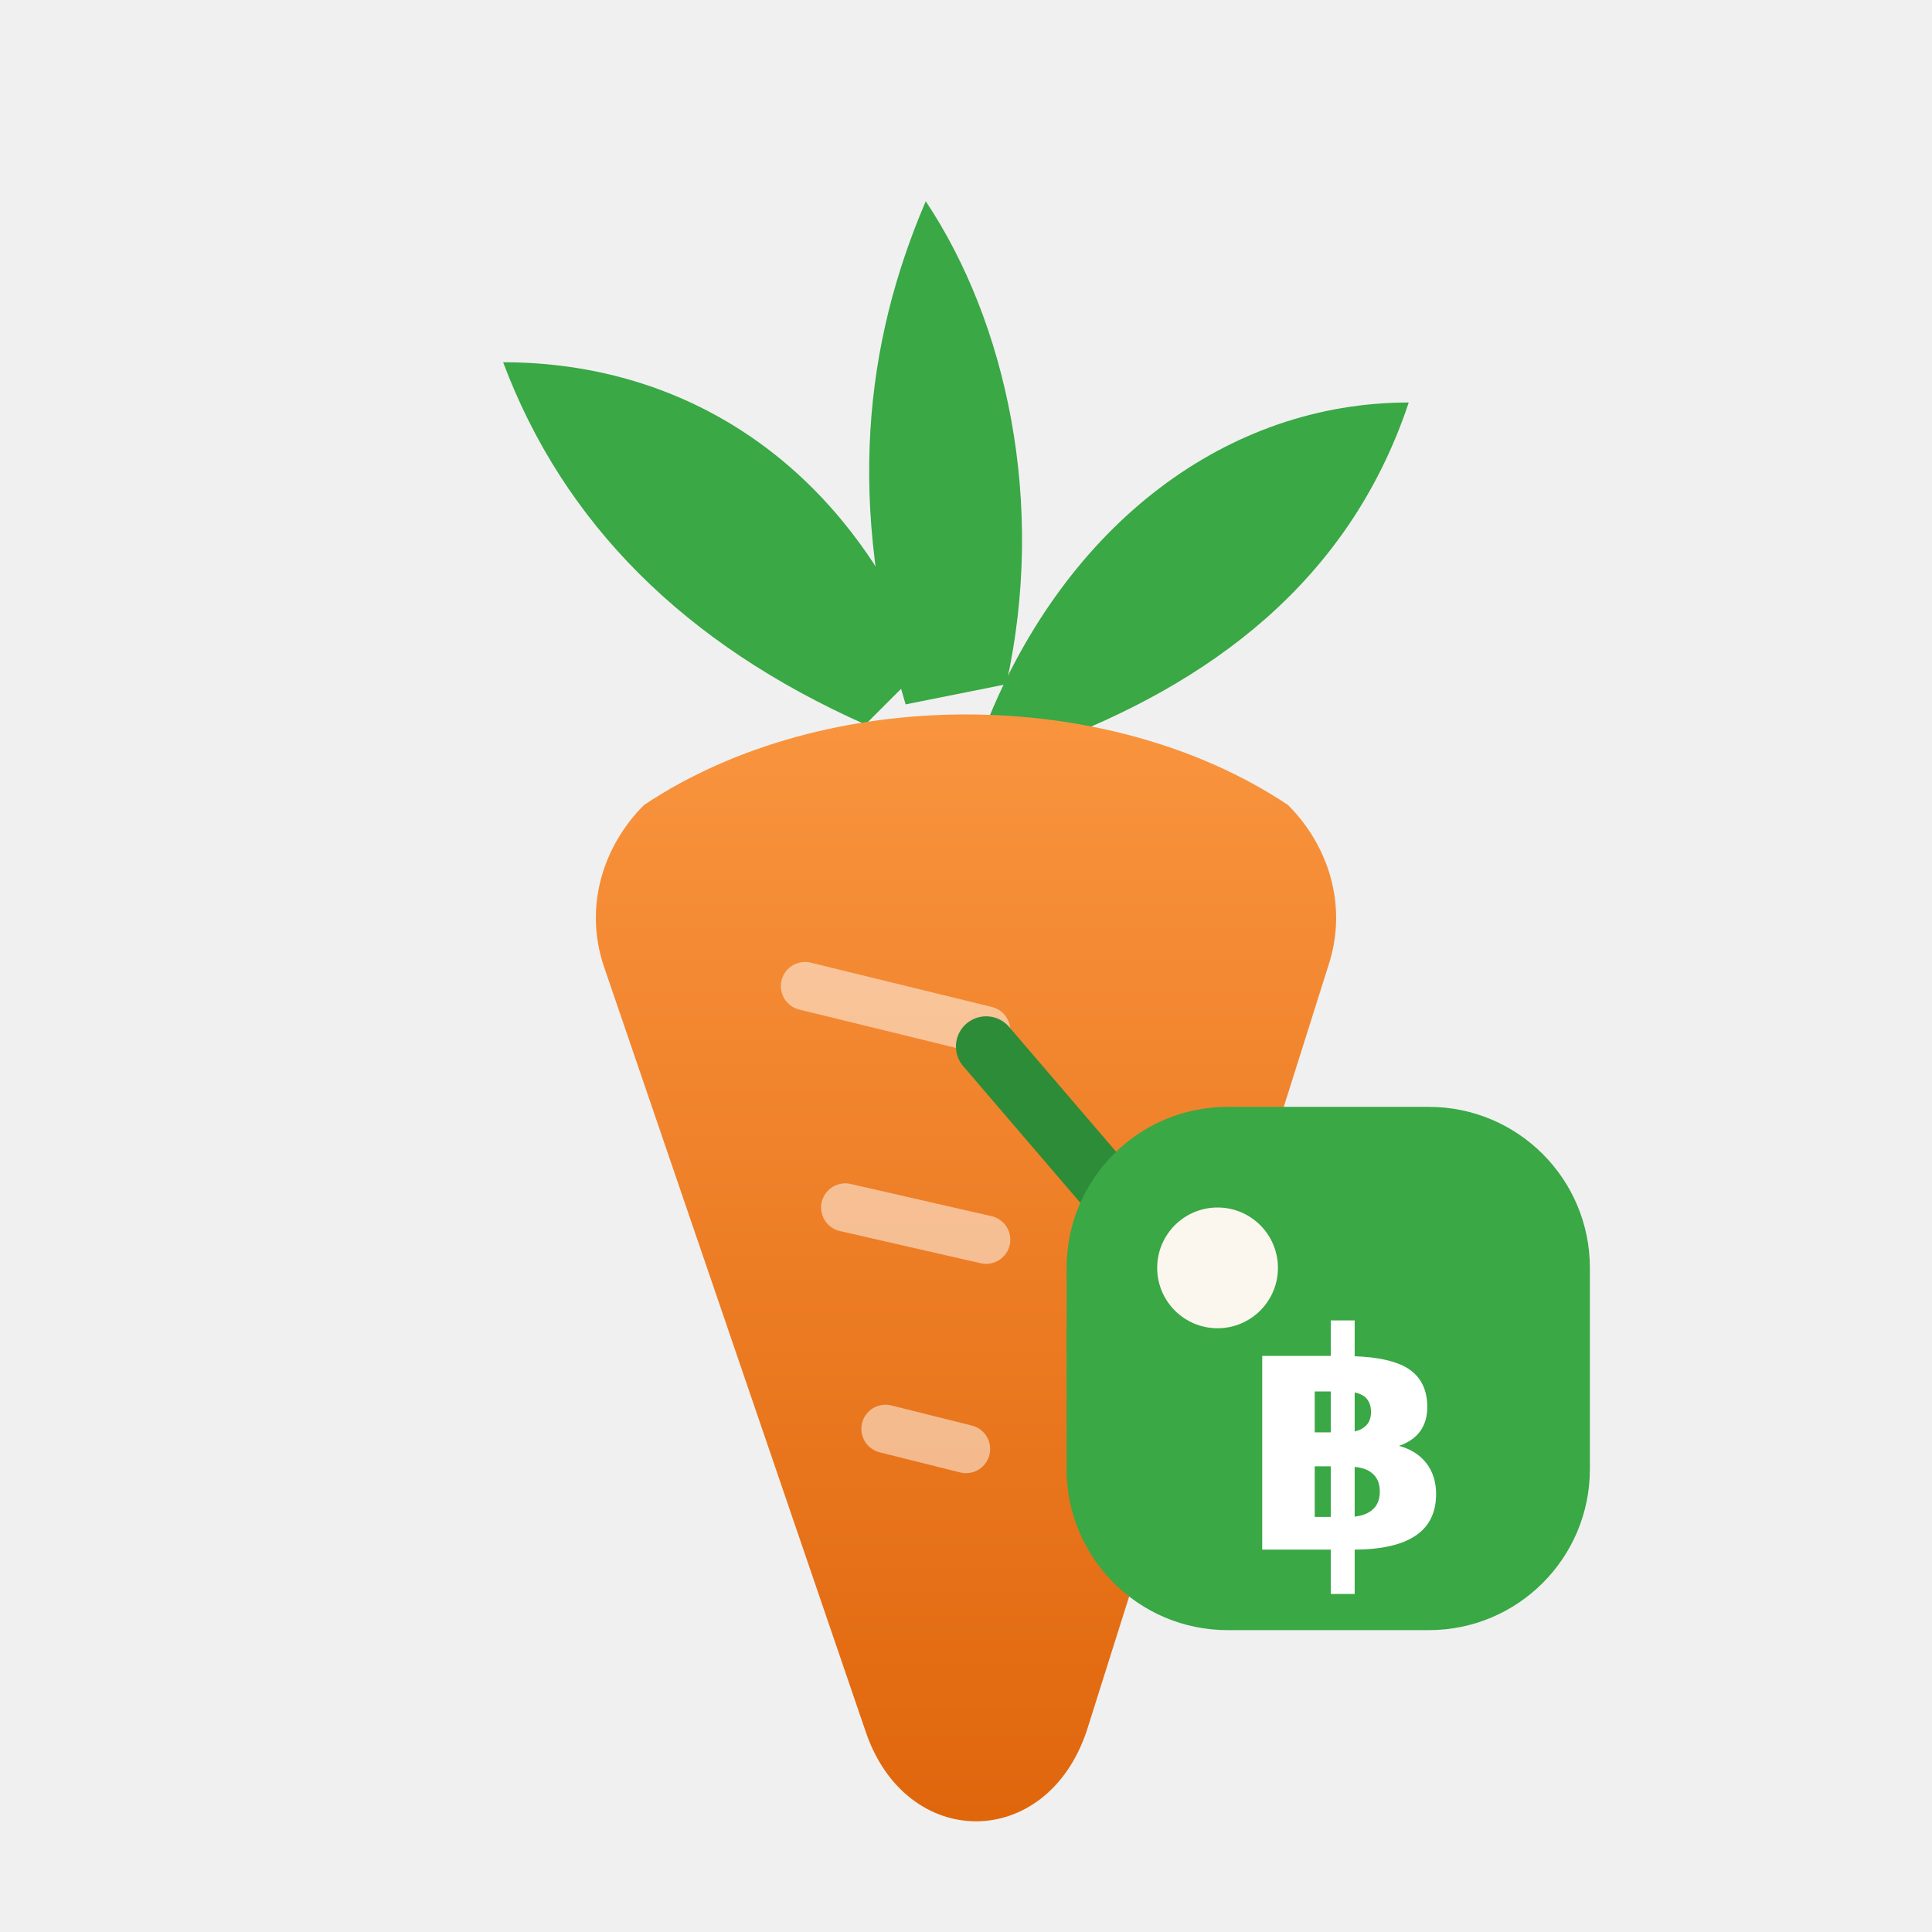
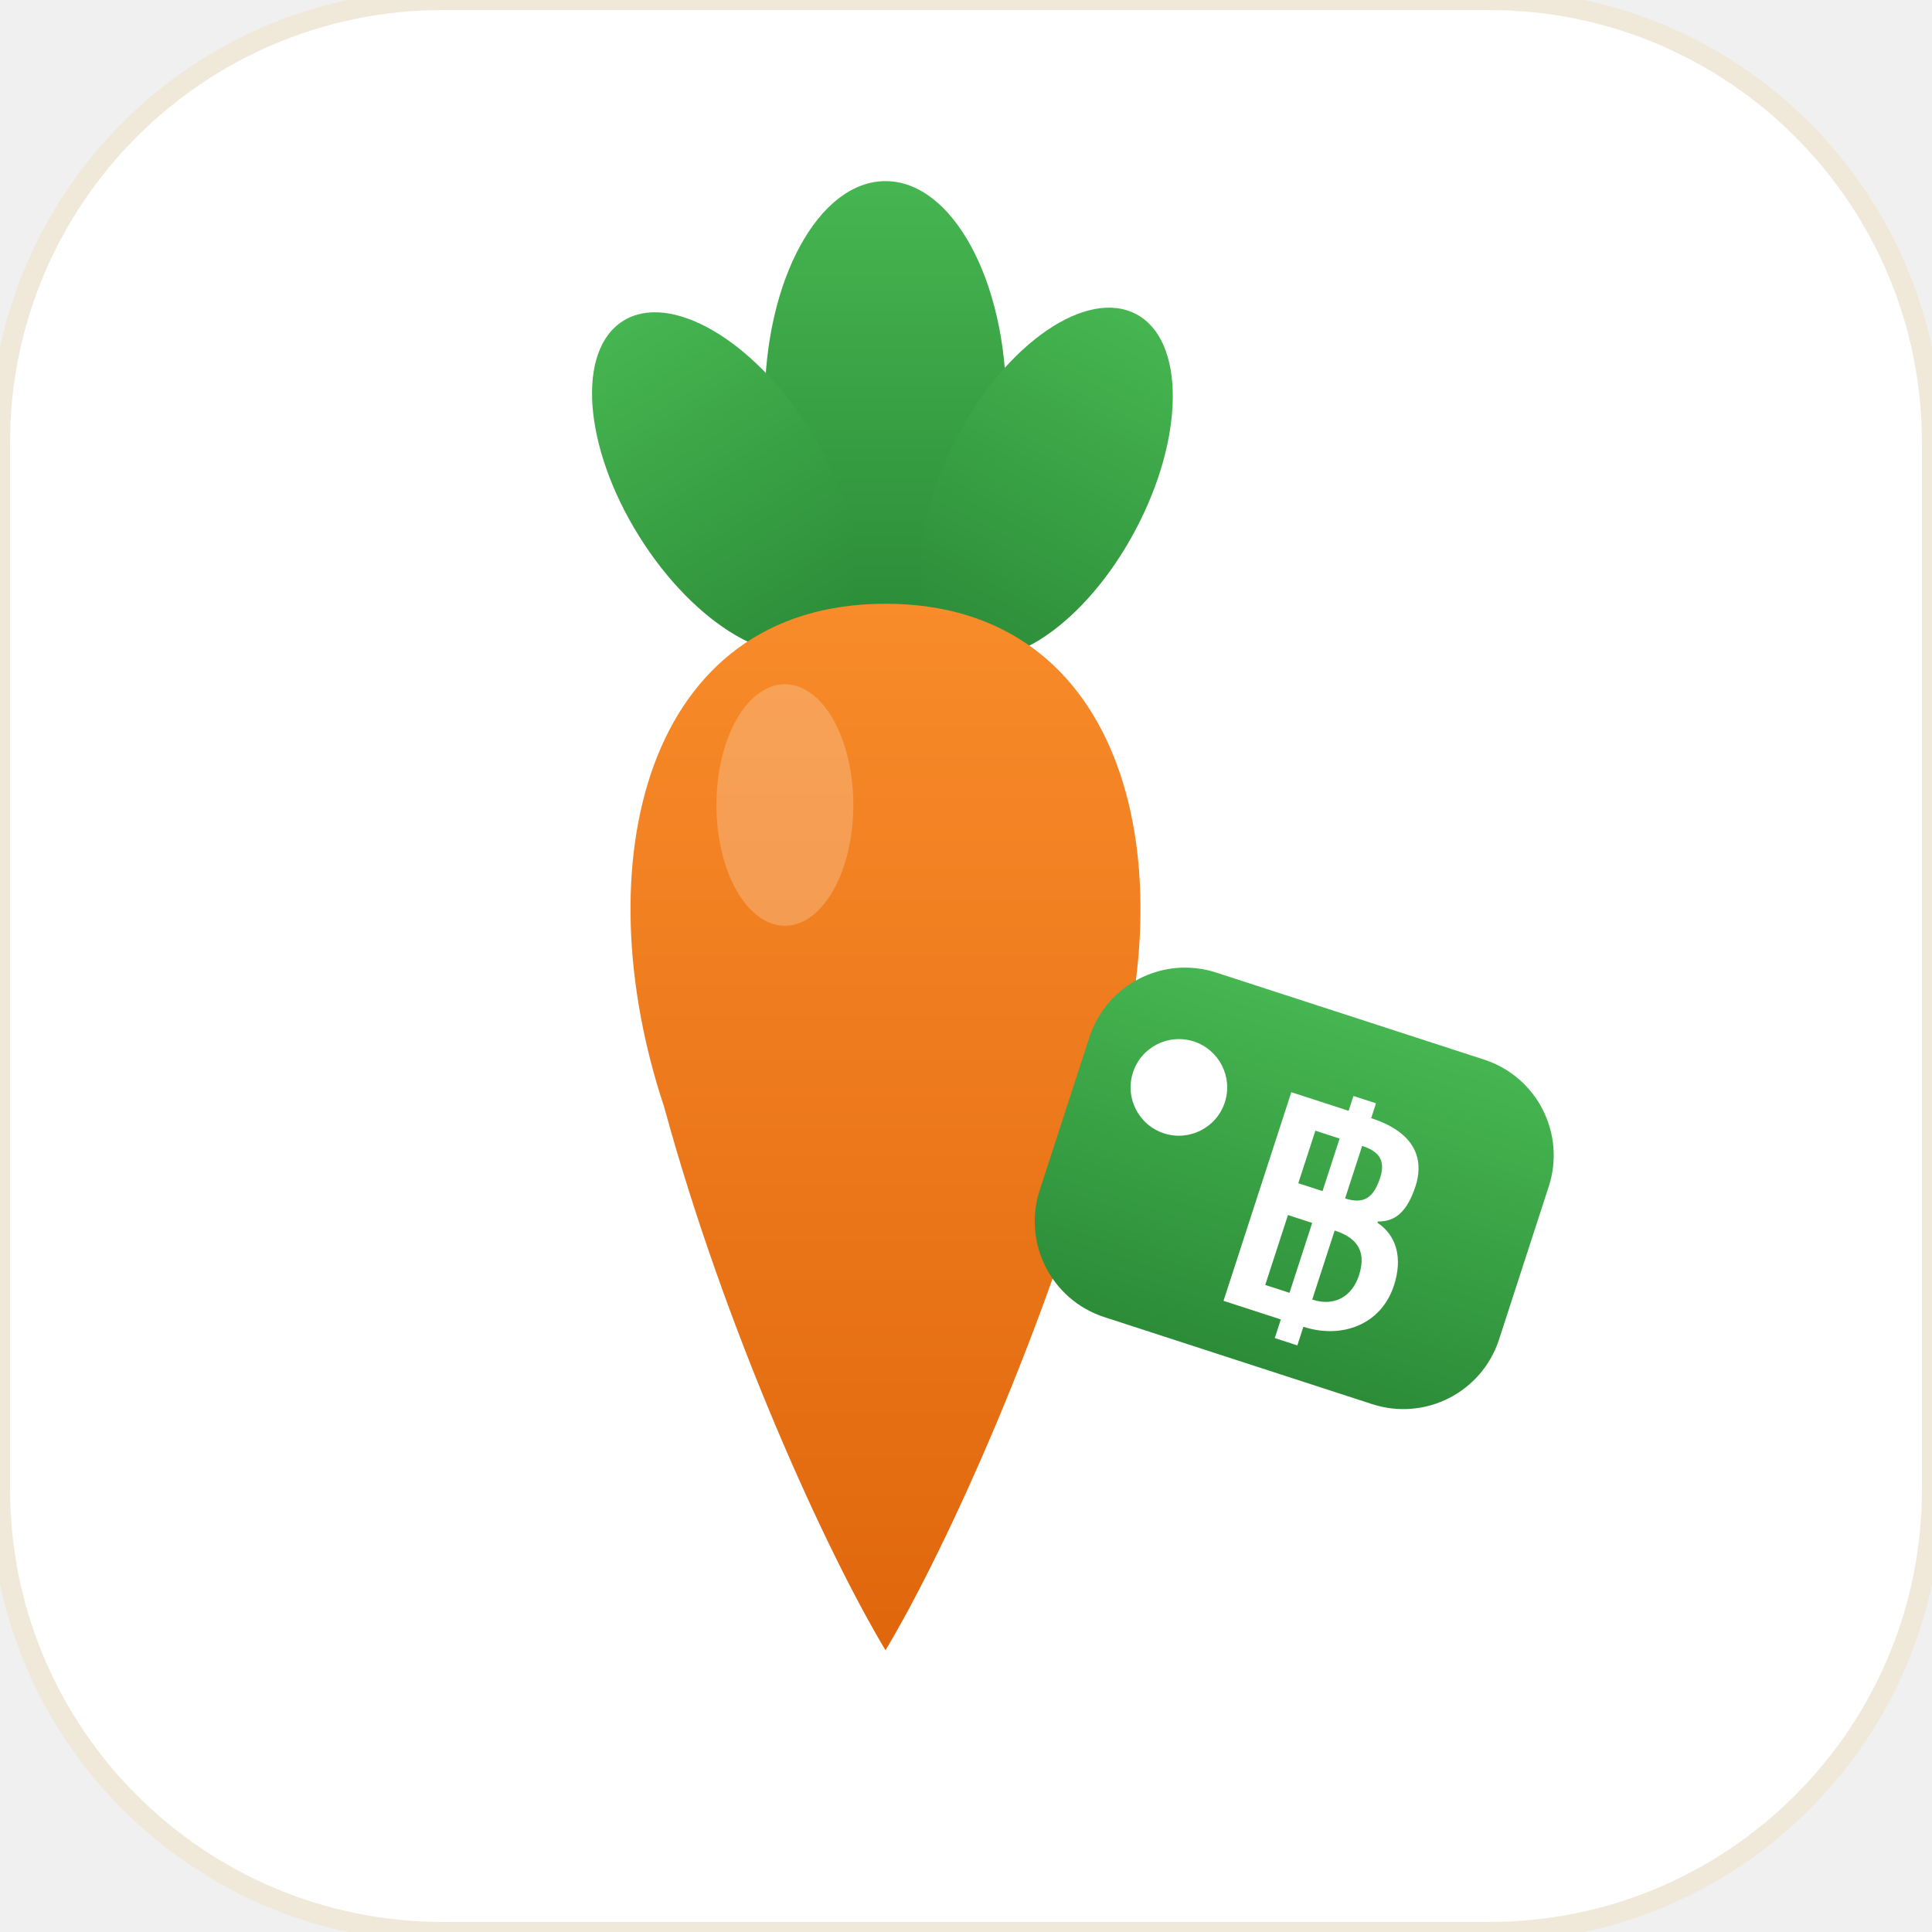
- <svg xmlns="http://www.w3.org/2000/svg" viewBox="0 0 96 96" width="96" height="96" fill="none">
+ <svg xmlns="http://www.w3.org/2000/svg" viewBox="0 0 96 96" width="96" height="96">
  <defs>
-     <linearGradient id="rcBody" x1="0" y1="0" x2="0" y2="1">
-       <stop offset="0" stop-color="#F9943E" />
+     <linearGradient id="oG" x1="0" y1="0" x2="0" y2="1">
+       <stop offset="0" stop-color="#F88B2A" />
      <stop offset="1" stop-color="#E0660C" />
    </linearGradient>
+     <linearGradient id="gG" x1="0" y1="0" x2="0" y2="1">
+       <stop offset="0" stop-color="#46B651" />
+       <stop offset="1" stop-color="#2C8C38" />
+     </linearGradient>
  </defs>
-   <g fill="#39A845">
-     <path d="M45 35c-3-10-2-18 1-25 4 6 6 15 4 24z" />
-     <path d="M43 36c-9-4-15-10-18-18 9 0 17 5 21 15z" />
-     <path d="M49 36c4-10 12-16 21-16-3 9-10 14-18 17z" />
-   </g>
-   <path d="M32 40c9-6 23-6 32 0 2 2 3 5 2 8L54 86c-2 6-9 6-11 0L30 48c-1-3 0-6 2-8z" fill="url(#rcBody)" />
-   <g stroke="#FFFFFF" stroke-opacity=".5" stroke-width="2.4" stroke-linecap="round">
-     <path d="M40 49l9 2.2" />
-     <path d="M42 60l7 1.6" />
-     <path d="M44 71l4 1" />
-   </g>
-   <g>
-     <path d="M49 52l6 7" stroke="#2C8C38" stroke-width="3" stroke-linecap="round" />
-     <rect x="53" y="55" width="26" height="26" rx="8" fill="#39A845" />
-     <circle cx="60.5" cy="63" r="3" fill="#FBF7EE" />
-     <text x="67" y="77" font-family="'Poppins','Sarabun',system-ui,sans-serif" font-size="15" font-weight="800" fill="#FFFFFF" text-anchor="middle">฿</text>
+   <rect width="96" height="96" rx="22" fill="#ffffff" stroke="#F0E9DA" />
+   <ellipse cx="44" cy="20" rx="6" ry="11" fill="url(#gG)" />
+   <ellipse cx="36" cy="24" rx="5" ry="9.5" fill="url(#gG)" transform="rotate(-32 36 24)" />
+   <ellipse cx="52" cy="24" rx="5" ry="9.5" fill="url(#gG)" transform="rotate(28 52 24)" />
+   <path d="M44 30 C56 30 59 43 55 55 C52 66 47 77 44 82 C41 77 36 66 33 55 C29 43 32 30 44 30 Z" fill="url(#oG)" />
+   <ellipse cx="39" cy="40" rx="3.4" ry="6" fill="#fff" opacity="0.22" />
+   <g transform="rotate(18 64 60)">
+     <rect x="52" y="50" width="24" height="18" rx="5" fill="url(#gG)" />
+     <circle cx="57" cy="56" r="2.4" fill="#fff" />
+     <g transform="translate(61.42,65.40) scale(0.00732,-0.00732)">
+       <path d="M702 1489V1595H541V1489H132V0H541V-133H702V0C976 0 1200 176 1200 457C1200 654 1111 785 962 827V836C1080 872 1131 968 1131 1144C1131 1282 1070 1489 702 1489ZM541 916H368V1291H541ZM702 916V1291C804 1291 885 1261 885 1124C885 985 840 916 702 916ZM541 190H368V689H541ZM702 194V687C836 687 953 642 953 449C953 298 862 194 702 194Z" fill="#fff" />
+     </g>
  </g>
</svg>
